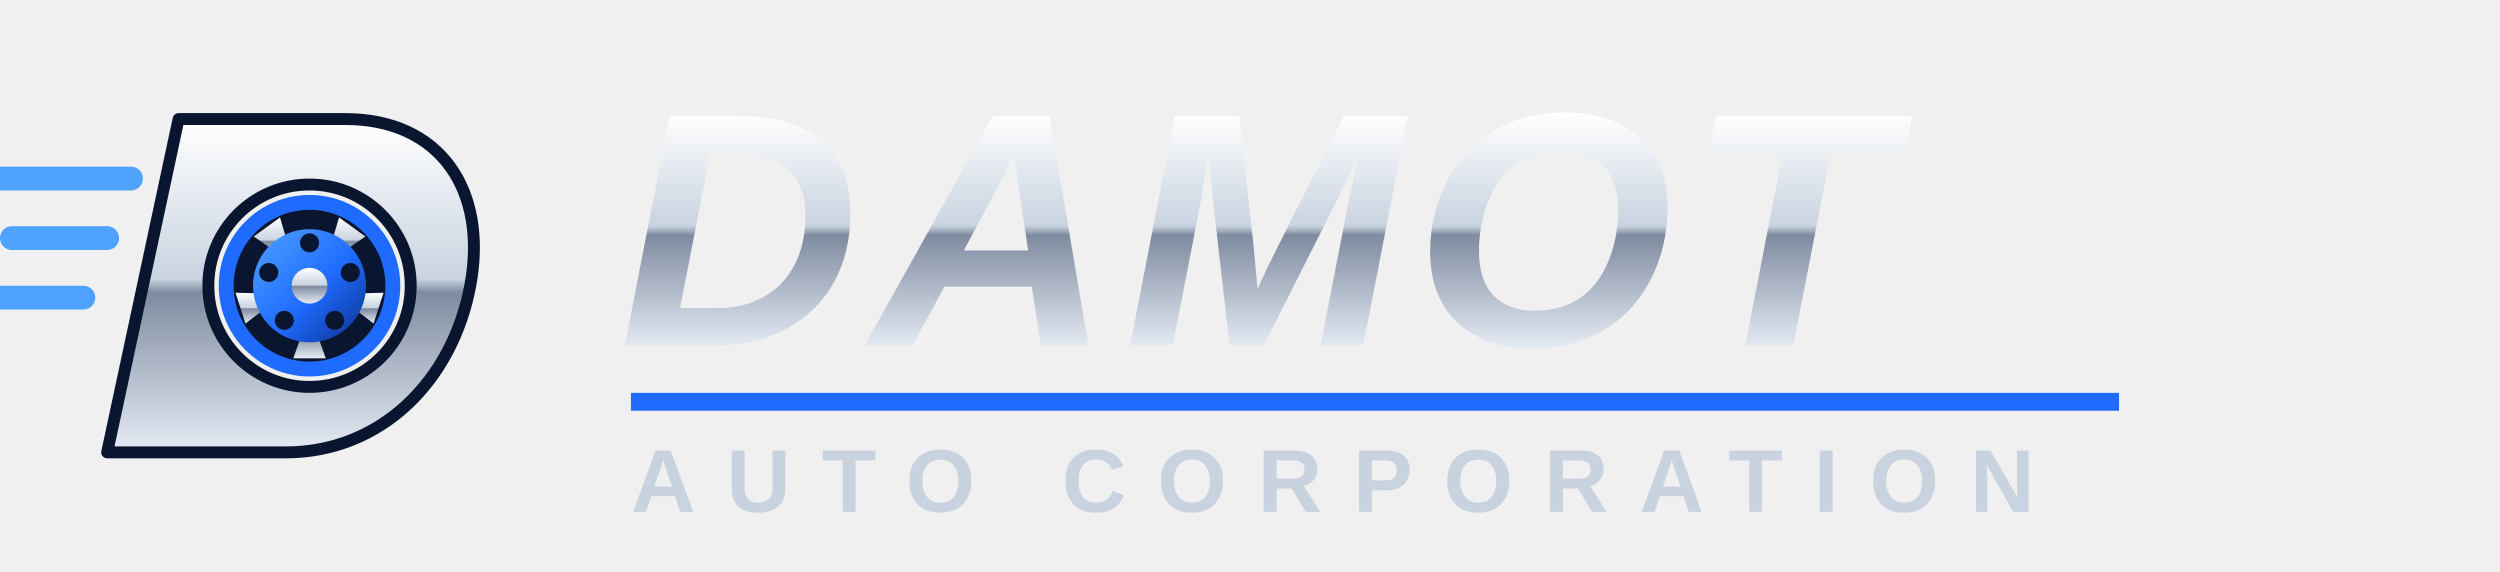
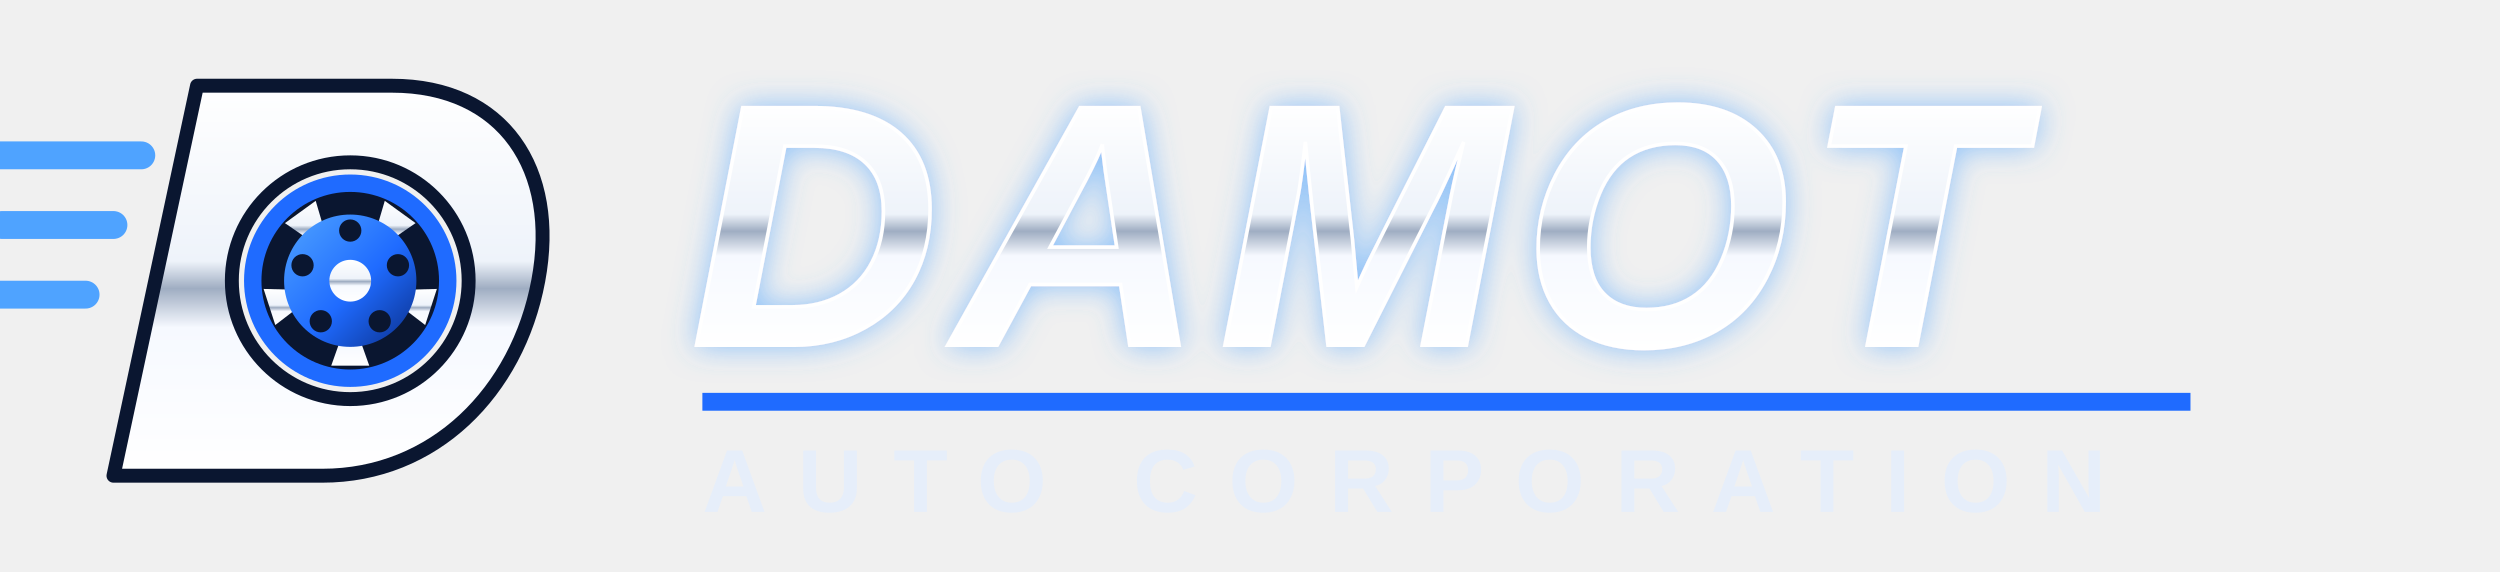
<svg xmlns="http://www.w3.org/2000/svg" viewBox="0 0 420 96" role="img" aria-label="Damot Auto Corporation — wheel">
  <defs>
    <linearGradient id="gB" x1="0" y1="0" x2="1" y2="1">
      <stop offset="0" stop-color="#4FA3FF" />
      <stop offset=".55" stop-color="#1F6BFF" />
      <stop offset="1" stop-color="#0A2E8A" />
    </linearGradient>
    <linearGradient id="gC" x1="0" y1="0" x2="0" y2="1">
      <stop offset="0" stop-color="#FFFFFF" />
-       <stop offset=".48" stop-color="#C9D3E0" />
-       <stop offset=".52" stop-color="#7F8BA0" />
-       <stop offset="1" stop-color="#E6ECF5" />
+       <stop offset=".45" stop-color="#EEF3FA" />
+       <stop offset=".52" stop-color="#9FADC2" />
+       <stop offset=".62" stop-color="#F6F9FF" />
+       <stop offset="1" stop-color="#FFFFFF" />
    </linearGradient>
+     <filter id="glow" x="-20%" y="-30%" width="140%" height="160%">
+       <feDropShadow dx="0" dy="0" stdDeviation="2.5" flood-color="#4FA3FF" flood-opacity=".6" />
+     </filter>
  </defs>
-   <path d="M0 30 H22 M2 40 H18 M0 50 H14" stroke="#4FA3FF" stroke-width="4" stroke-linecap="round" />
-   <path fill="url(#gC)" fill-rule="evenodd" stroke="#0A1630" stroke-width="2" stroke-linejoin="round" d="M30 20 H58 C74 20 82 32 79 48 C76 64 64 76 48 76 H18 Z M52 31 A17 17 0 1 0 52 65 A17 17 0 1 0 52 31 Z" />
-   <circle cx="52" cy="48" r="15" fill="#0A1630" />
-   <circle cx="52" cy="48" r="14" fill="none" stroke="#1F6BFF" stroke-width="2.5" />
-   <path d="M54.65 44.36 L56.96 36.53 L61.38 39.73 Z" fill="url(#gC)" />
-   <path d="M56.28 49.39 L64.44 49.18 L62.76 54.36 Z" fill="url(#gC)" />
-   <path d="M52.00 52.50 L54.73 60.20 L49.27 60.20 Z" fill="url(#gC)" />
-   <path d="M47.72 49.39 L41.24 54.36 L39.56 49.18 Z" fill="url(#gC)" />
-   <path d="M49.35 44.36 L42.62 39.73 L47.04 36.53 Z" fill="url(#gC)" />
-   <circle cx="52" cy="48" r="9.5" fill="url(#gB)" />
-   <circle cx="52.00" cy="40.80" r="1.6" fill="#0A1630" />
-   <circle cx="58.85" cy="45.78" r="1.6" fill="#0A1630" />
-   <circle cx="56.23" cy="53.82" r="1.6" fill="#0A1630" />
-   <circle cx="47.77" cy="53.82" r="1.6" fill="#0A1630" />
-   <circle cx="45.15" cy="45.78" r="1.6" fill="#0A1630" />
-   <circle cx="52" cy="48" r="3" fill="url(#gC)" />
-   <text x="104" y="58" font-family="'Barlow Condensed','Arial Narrow',Arial,sans-serif" font-style="italic" font-weight="800" font-size="56" letter-spacing="2" fill="url(#gC)">DAMOT</text>
-   <rect x="106" y="66" width="250" height="3" fill="#1F6BFF" />
-   <text x="106" y="86" font-family="'Barlow Condensed','Arial Narrow',Arial,sans-serif" font-weight="600" font-size="15" letter-spacing="5.2" fill="#C9D3E0">AUTO CORPORATION</text>
+   <g transform="translate(-2 -9) scale(1.17)">
+     <path d="M0 30 H22 M2 40 H18 M0 50 H14" stroke="#4FA3FF" stroke-width="4" stroke-linecap="round" />
+     <path fill="url(#gC)" fill-rule="evenodd" stroke="#0A1630" stroke-width="2" stroke-linejoin="round" d="M30 20 H58 C74 20 82 32 79 48 C76 64 64 76 48 76 H18 Z M52 31 A17 17 0 1 0 52 65 A17 17 0 1 0 52 31 Z" />
+     <circle cx="52" cy="48" r="15" fill="#0A1630" />
+     <circle cx="52" cy="48" r="14" fill="none" stroke="#1F6BFF" stroke-width="2.5" />
+     <path d="M54.65 44.36 L56.96 36.53 L61.38 39.73 Z" fill="url(#gC)" />
+     <path d="M56.28 49.39 L64.44 49.18 L62.76 54.36 Z" fill="url(#gC)" />
+     <path d="M52.00 52.50 L54.73 60.20 L49.27 60.20 Z" fill="url(#gC)" />
+     <path d="M47.72 49.39 L41.24 54.36 L39.56 49.18 Z" fill="url(#gC)" />
+     <path d="M49.35 44.36 L42.62 39.73 L47.04 36.53 Z" fill="url(#gC)" />
+     <circle cx="52" cy="48" r="9.5" fill="url(#gB)" />
+     <circle cx="52.00" cy="40.80" r="1.6" fill="#0A1630" />
+     <circle cx="58.85" cy="45.78" r="1.6" fill="#0A1630" />
+     <circle cx="56.23" cy="53.82" r="1.6" fill="#0A1630" />
+     <circle cx="47.77" cy="53.82" r="1.6" fill="#0A1630" />
+     <circle cx="45.15" cy="45.78" r="1.6" fill="#0A1630" />
+     <circle cx="52" cy="48" r="3" fill="url(#gC)" />
+   </g>
+   <text x="116" y="58" font-family="'Barlow Condensed','Arial Narrow',Arial,sans-serif" font-style="italic" font-weight="800" font-size="58" letter-spacing="2.5" fill="url(#gC)" stroke="#FFFFFF" stroke-width=".6" filter="url(#glow)">DAMOT</text>
+   <rect x="118" y="66" width="250" height="3" fill="#1F6BFF" />
+   <text x="118" y="86" font-family="'Barlow Condensed','Arial Narrow',Arial,sans-serif" font-weight="700" font-size="15" letter-spacing="5.2" fill="#E6EEFA">AUTO CORPORATION</text>
</svg>
